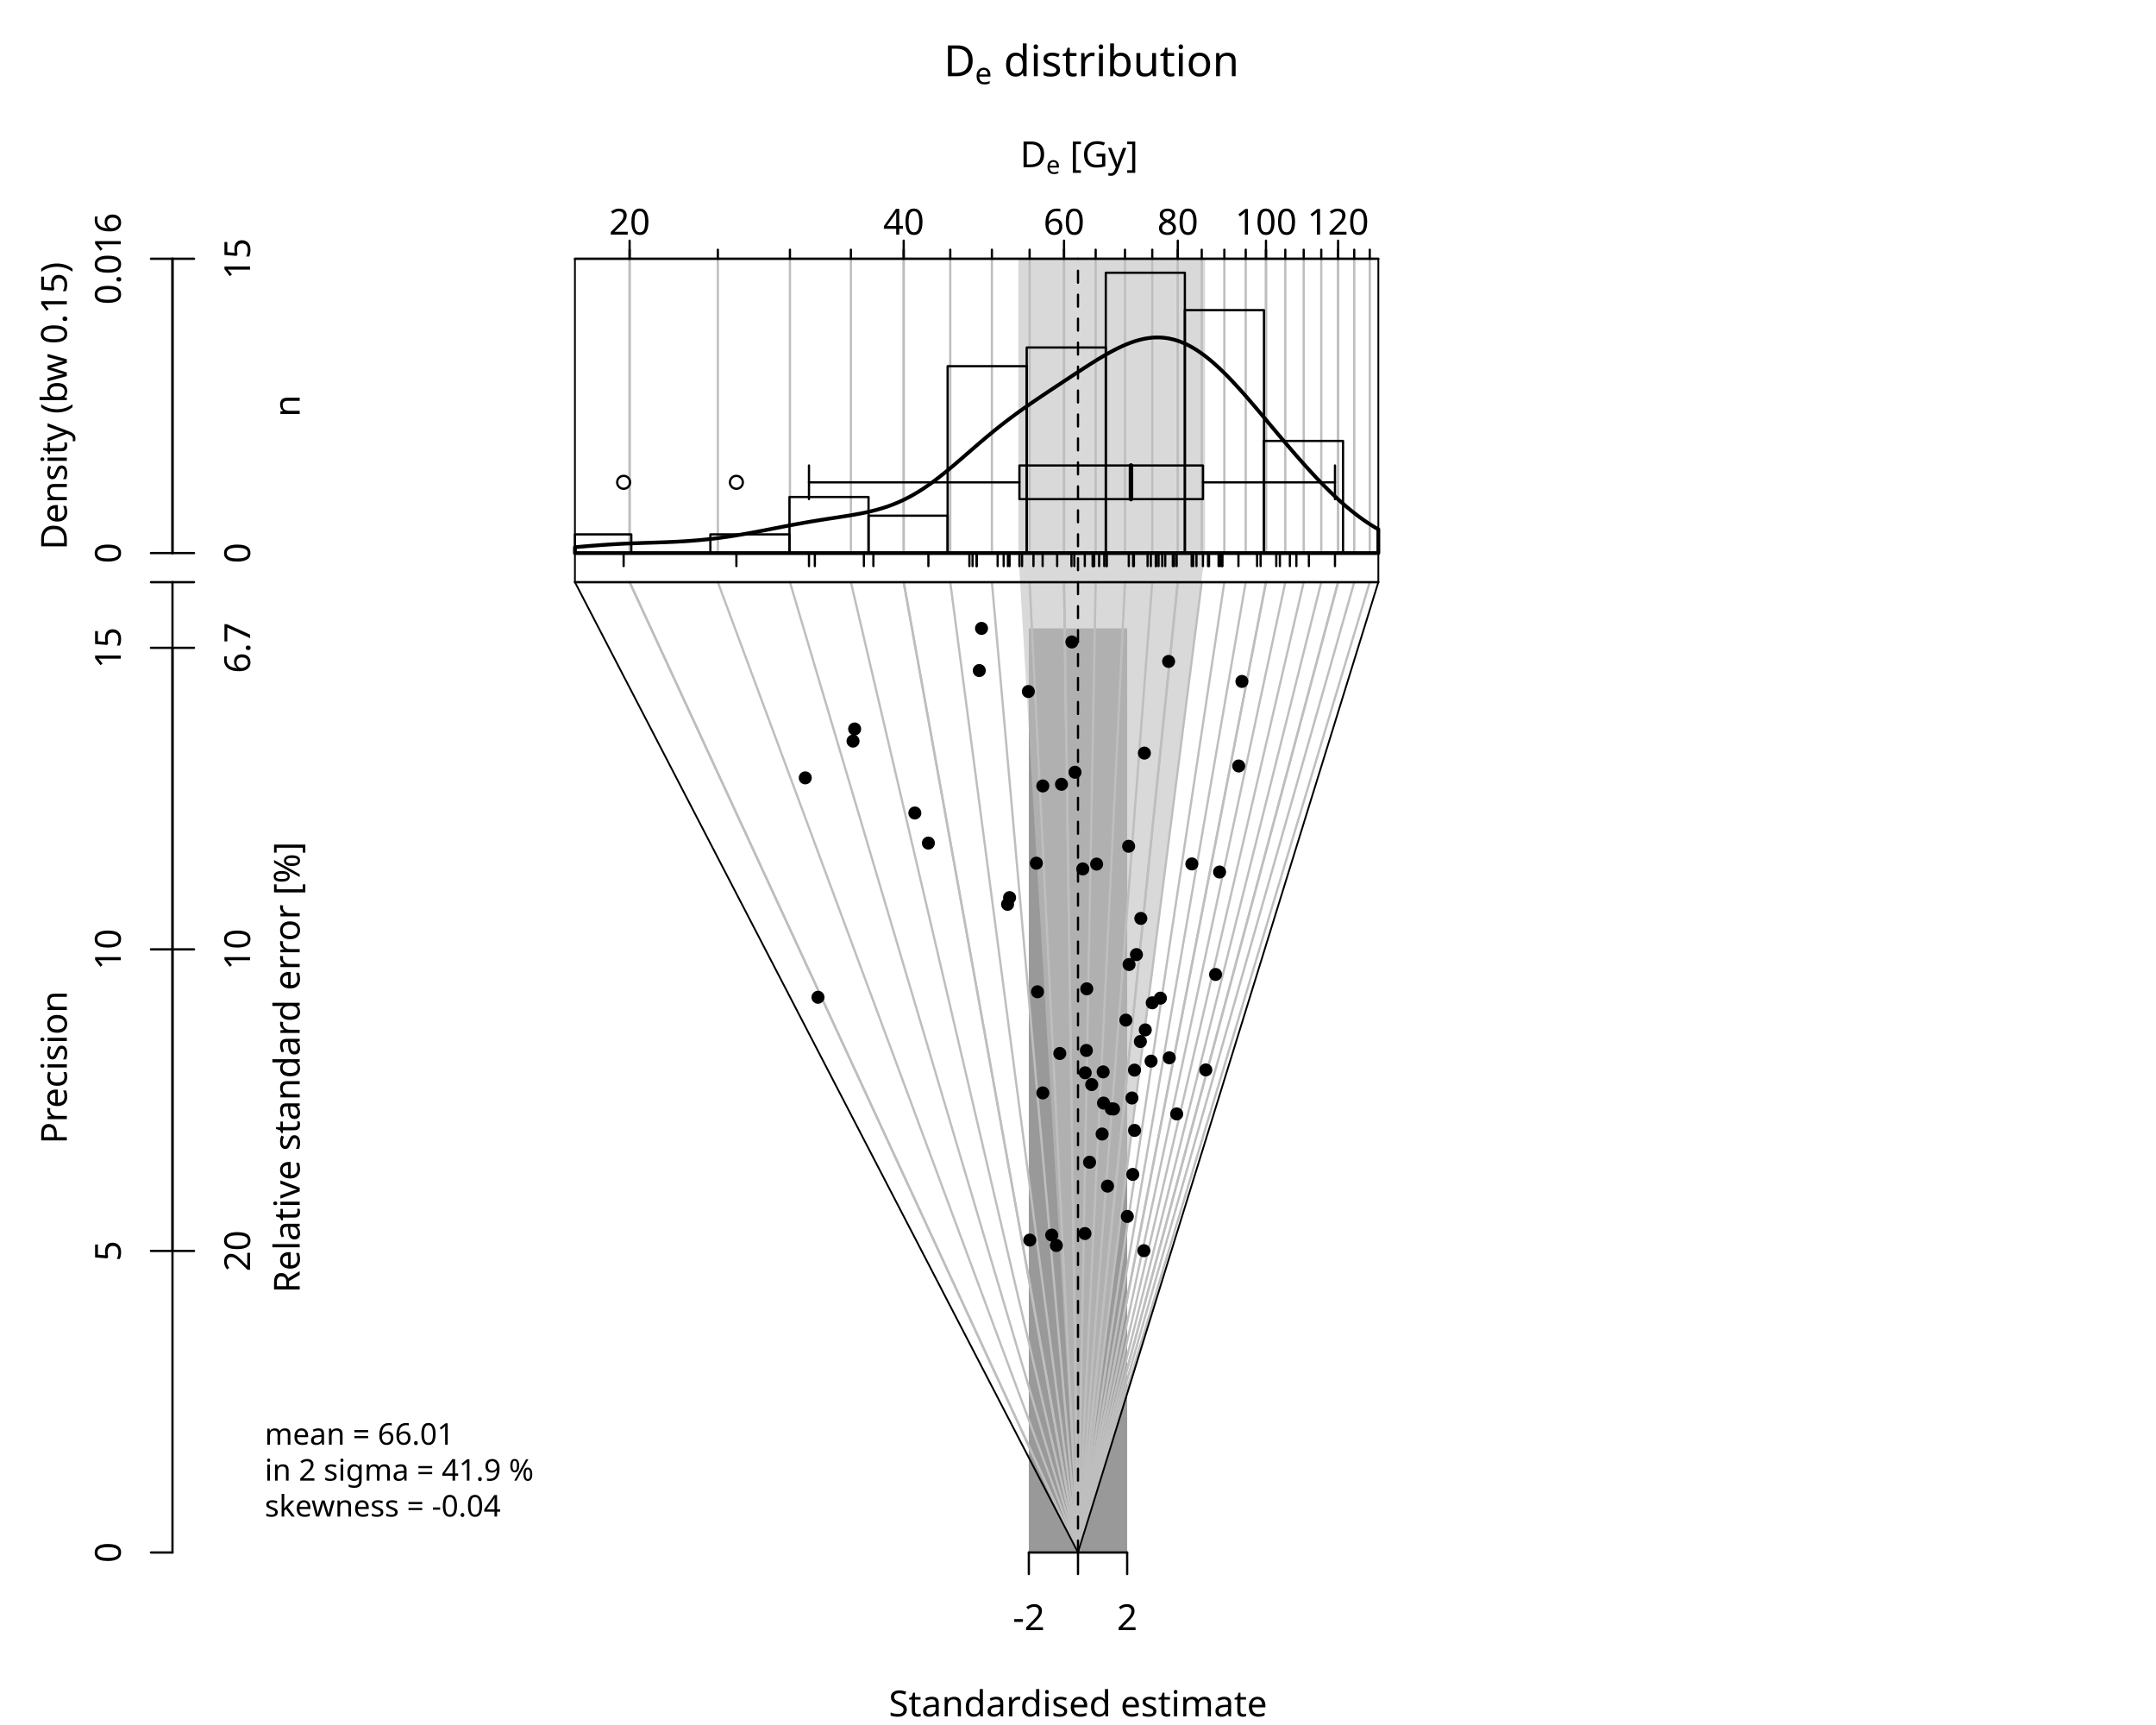
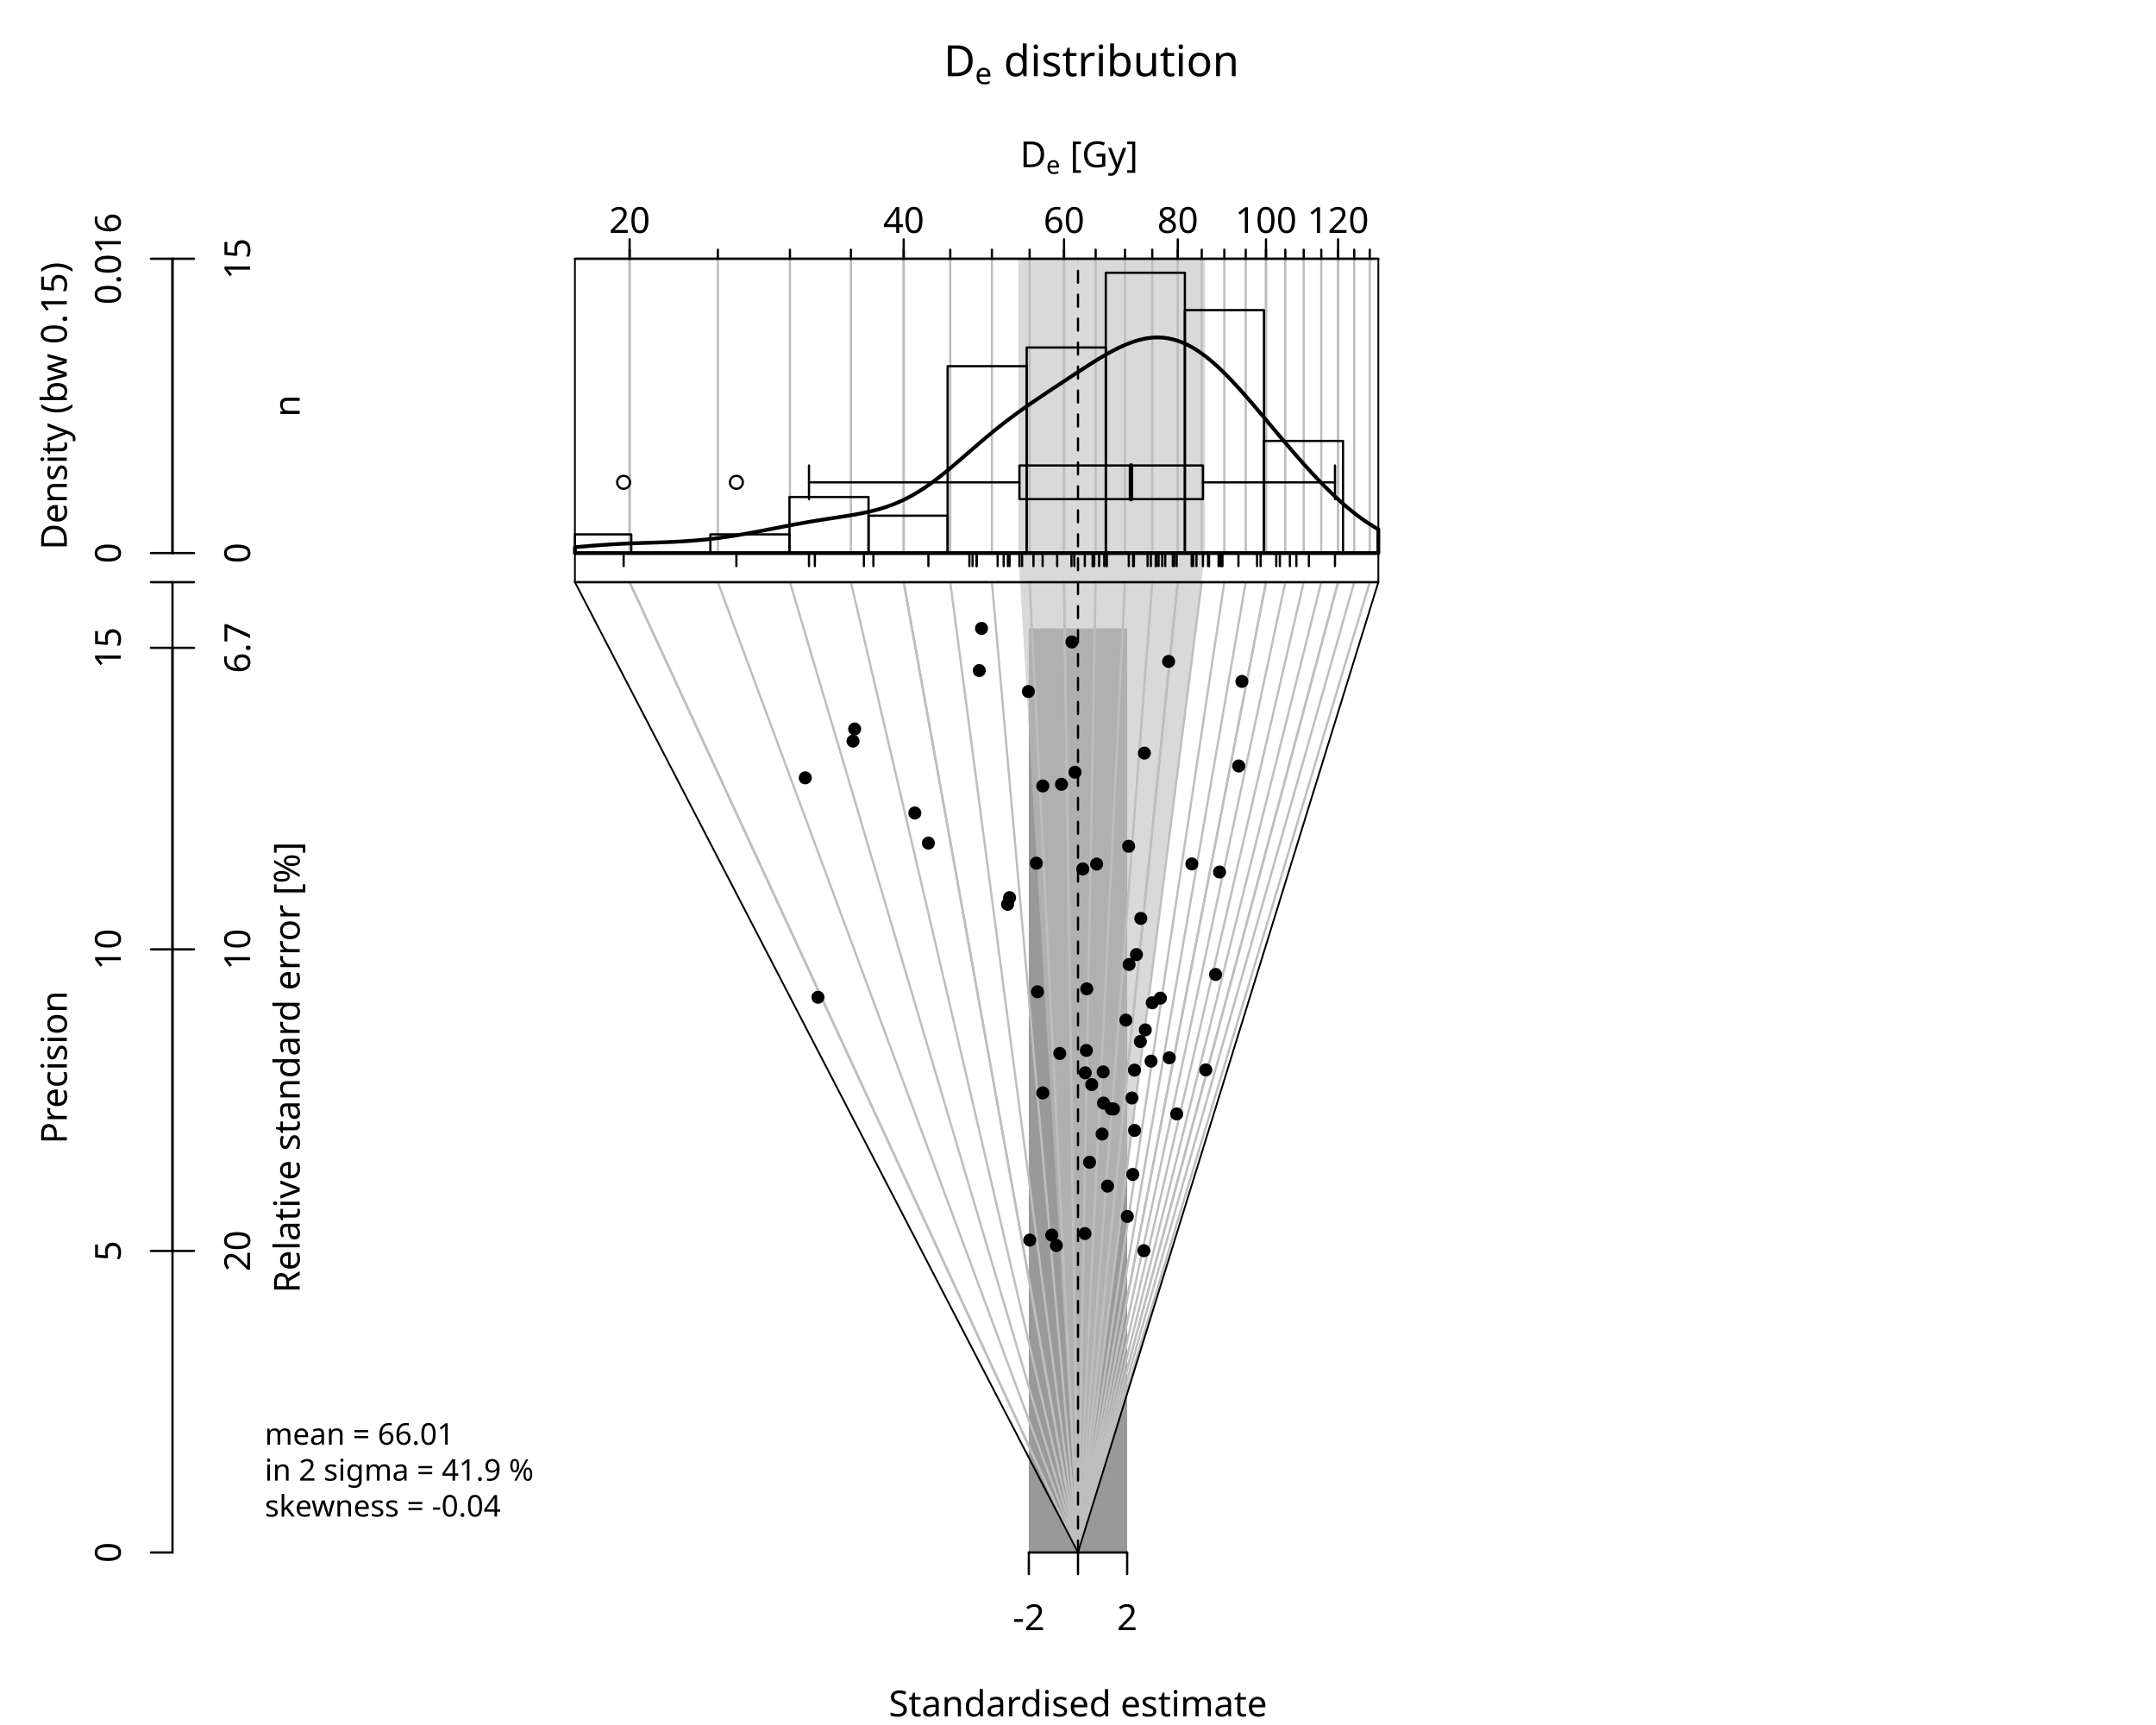
<svg xmlns="http://www.w3.org/2000/svg" class="svglite" data-engine-version="2.0" width="720.00pt" height="576.00pt" viewBox="0 0 720.00 576.00">
  <defs>
    <style type="text/css">
    .svglite line, .svglite polyline, .svglite polygon, .svglite path, .svglite rect, .svglite circle {
      fill: none;
      stroke: #000000;
      stroke-linecap: round;
      stroke-linejoin: round;
      stroke-miterlimit: 10.00;
    }
  </style>
  </defs>
  <rect width="100%" height="100%" style="stroke: none; fill: #FFFFFF;" />
  <defs>
    <clipPath id="cpMC4wMHw3MjAuMDB8MC4wMHw1NzYuMDA=">
      <rect x="0.00" y="0.00" width="720.00" height="576.00" />
    </clipPath>
  </defs>
  <g clip-path="url(#cpMC4wMHw3MjAuMDB8MC4wMHw1NzYuMDA=)">
    <text x="360.00" y="573.12" text-anchor="middle" style="font-size: 12.00px; font-family: sans;" textLength="119.42px" lengthAdjust="spacingAndGlyphs">Standardised estimate</text>
    <polygon points="343.58,209.83 376.42,209.83 376.42,518.40 343.58,518.40 " style="stroke-width: 0.75; stroke: none; fill: #999999;" />
    <polygon points="624.10,-223.58 624.10,-223.58 624.10,-965.56 624.10,-965.56 " style="stroke-width: 0.75; stroke: none; fill: #FFFFFF;" />
    <polygon points="360.00,518.40 401.19,194.40 402.42,184.68 402.42,86.40 340.08,86.40 340.08,184.68 340.66,194.40 " style="stroke-width: 0.75; stroke: none; fill: #BFBFBF; fill-opacity: 0.60;" />
    <polyline points="360.00,518.40 210.26,194.40 " style="stroke-width: 0.75; stroke: #BEBEBE;" />
    <polyline points="210.26,184.68 210.26,86.40 " style="stroke-width: 0.75; stroke: #BEBEBE;" />
    <polyline points="360.00,518.40 239.73,194.40 " style="stroke-width: 0.75; stroke: #BEBEBE;" />
    <polyline points="239.73,184.68 239.73,86.40 " style="stroke-width: 0.75; stroke: #BEBEBE;" />
    <polyline points="360.00,518.40 263.80,194.40 " style="stroke-width: 0.75; stroke: #BEBEBE;" />
    <polyline points="263.80,184.68 263.80,86.40 " style="stroke-width: 0.75; stroke: #BEBEBE;" />
    <polyline points="360.00,518.40 284.16,194.40 " style="stroke-width: 0.75; stroke: #BEBEBE;" />
    <polyline points="284.16,184.68 284.16,86.40 " style="stroke-width: 0.75; stroke: #BEBEBE;" />
    <polyline points="360.00,518.40 301.79,194.40 " style="stroke-width: 0.75; stroke: #BEBEBE;" />
    <polyline points="301.79,184.68 301.79,86.40 " style="stroke-width: 0.75; stroke: #BEBEBE;" />
    <polyline points="360.00,518.40 317.34,194.40 " style="stroke-width: 0.75; stroke: #BEBEBE;" />
    <polyline points="317.34,184.68 317.34,86.40 " style="stroke-width: 0.75; stroke: #BEBEBE;" />
    <polyline points="360.00,518.40 331.25,194.40 " style="stroke-width: 0.75; stroke: #BEBEBE;" />
    <polyline points="331.25,184.68 331.25,86.40 " style="stroke-width: 0.75; stroke: #BEBEBE;" />
    <polyline points="360.00,518.40 343.84,194.40 " style="stroke-width: 0.75; stroke: #BEBEBE;" />
    <polyline points="343.84,184.68 343.84,86.40 " style="stroke-width: 0.75; stroke: #BEBEBE;" />
    <polyline points="360.00,518.40 355.33,194.40 " style="stroke-width: 0.75; stroke: #BEBEBE;" />
    <polyline points="355.33,184.68 355.33,86.40 " style="stroke-width: 0.75; stroke: #BEBEBE;" />
    <polyline points="360.00,518.40 365.90,194.40 " style="stroke-width: 0.75; stroke: #BEBEBE;" />
    <polyline points="365.90,184.68 365.90,86.40 " style="stroke-width: 0.75; stroke: #BEBEBE;" />
    <polyline points="360.00,518.40 375.69,194.40 " style="stroke-width: 0.75; stroke: #BEBEBE;" />
    <polyline points="375.69,184.68 375.69,86.40 " style="stroke-width: 0.75; stroke: #BEBEBE;" />
    <polyline points="360.00,518.40 384.80,194.40 " style="stroke-width: 0.75; stroke: #BEBEBE;" />
    <polyline points="384.80,184.68 384.80,86.40 " style="stroke-width: 0.75; stroke: #BEBEBE;" />
    <polyline points="360.00,518.40 393.32,194.40 " style="stroke-width: 0.75; stroke: #BEBEBE;" />
    <polyline points="393.32,184.68 393.32,86.40 " style="stroke-width: 0.75; stroke: #BEBEBE;" />
    <polyline points="360.00,518.40 401.32,194.40 " style="stroke-width: 0.75; stroke: #BEBEBE;" />
    <polyline points="401.32,184.68 401.32,86.40 " style="stroke-width: 0.75; stroke: #BEBEBE;" />
    <polyline points="360.00,518.40 408.87,194.40 " style="stroke-width: 0.75; stroke: #BEBEBE;" />
    <polyline points="408.87,184.68 408.87,86.40 " style="stroke-width: 0.75; stroke: #BEBEBE;" />
    <polyline points="360.00,518.40 416.01,194.40 " style="stroke-width: 0.75; stroke: #BEBEBE;" />
    <polyline points="416.01,184.68 416.01,86.40 " style="stroke-width: 0.75; stroke: #BEBEBE;" />
    <polyline points="360.00,518.40 422.78,194.40 " style="stroke-width: 0.75; stroke: #BEBEBE;" />
    <polyline points="422.78,184.68 422.78,86.40 " style="stroke-width: 0.75; stroke: #BEBEBE;" />
    <polyline points="360.00,518.40 429.23,194.40 " style="stroke-width: 0.75; stroke: #BEBEBE;" />
    <polyline points="429.23,184.68 429.23,86.40 " style="stroke-width: 0.75; stroke: #BEBEBE;" />
    <polyline points="360.00,518.40 435.37,194.40 " style="stroke-width: 0.75; stroke: #BEBEBE;" />
    <polyline points="435.37,184.68 435.37,86.40 " style="stroke-width: 0.75; stroke: #BEBEBE;" />
    <polyline points="360.00,518.40 441.24,194.40 " style="stroke-width: 0.75; stroke: #BEBEBE;" />
    <polyline points="441.24,184.68 441.24,86.40 " style="stroke-width: 0.75; stroke: #BEBEBE;" />
    <polyline points="360.00,518.40 446.86,194.40 " style="stroke-width: 0.75; stroke: #BEBEBE;" />
    <polyline points="446.86,184.68 446.86,86.40 " style="stroke-width: 0.75; stroke: #BEBEBE;" />
    <polyline points="360.00,518.40 452.25,194.40 " style="stroke-width: 0.75; stroke: #BEBEBE;" />
    <polyline points="452.25,184.68 452.25,86.40 " style="stroke-width: 0.75; stroke: #BEBEBE;" />
    <polyline points="360.00,518.40 457.43,194.40 " style="stroke-width: 0.75; stroke: #BEBEBE;" />
    <polyline points="457.43,184.68 457.43,86.40 " style="stroke-width: 0.75; stroke: #BEBEBE;" />
    <polyline points="360.00,518.40 210.26,194.40 " style="stroke-width: 0.75; stroke: #BEBEBE;" />
    <polyline points="210.26,184.68 210.26,86.40 " style="stroke-width: 0.75; stroke: #BEBEBE;" />
    <polyline points="360.00,518.40 301.79,194.40 " style="stroke-width: 0.75; stroke: #BEBEBE;" />
    <polyline points="301.79,184.68 301.79,86.40 " style="stroke-width: 0.75; stroke: #BEBEBE;" />
    <polyline points="360.00,518.40 355.33,194.40 " style="stroke-width: 0.75; stroke: #BEBEBE;" />
    <polyline points="355.33,184.68 355.33,86.40 " style="stroke-width: 0.75; stroke: #BEBEBE;" />
    <polyline points="360.00,518.40 393.32,194.40 " style="stroke-width: 0.75; stroke: #BEBEBE;" />
    <polyline points="393.32,184.68 393.32,86.40 " style="stroke-width: 0.75; stroke: #BEBEBE;" />
    <polyline points="360.00,518.40 422.78,194.40 " style="stroke-width: 0.75; stroke: #BEBEBE;" />
    <polyline points="422.78,184.68 422.78,86.40 " style="stroke-width: 0.75; stroke: #BEBEBE;" />
    <polyline points="360.00,518.40 446.86,194.40 " style="stroke-width: 0.75; stroke: #BEBEBE;" />
    <polyline points="446.86,184.68 446.86,86.40 " style="stroke-width: 0.75; stroke: #BEBEBE;" />
    <polyline points="360.00,518.40 360.00,194.40 360.00,184.68 360.00,86.40 " style="stroke-width: 0.75; stroke-dasharray: 4.00,4.00;" />
    <text x="315.18" y="25.44" style="font-size: 14.40px; font-family: sans;" textLength="10.40px" lengthAdjust="spacingAndGlyphs">D</text>
    <text x="325.58" y="28.10" style="font-size: 10.08px; font-family: sans;" textLength="5.61px" lengthAdjust="spacingAndGlyphs">e</text>
    <text x="331.19" y="25.44" style="font-size: 14.40px; font-family: sans;" textLength="4.00px" lengthAdjust="spacingAndGlyphs"> </text>
    <text x="335.19" y="25.44" style="font-size: 14.40px; font-family: sans;" textLength="69.64px" lengthAdjust="spacingAndGlyphs">distribution</text>
    <line x1="57.60" y1="518.40" x2="57.60" y2="216.31" style="stroke-width: 0.75;" />
    <line x1="57.60" y1="518.40" x2="50.40" y2="518.40" style="stroke-width: 0.75;" />
    <line x1="57.60" y1="417.70" x2="50.40" y2="417.70" style="stroke-width: 0.75;" />
    <line x1="57.60" y1="317.00" x2="50.40" y2="317.00" style="stroke-width: 0.75;" />
    <line x1="57.60" y1="216.31" x2="50.40" y2="216.31" style="stroke-width: 0.75;" />
    <text transform="translate(40.32,518.40) rotate(-90)" text-anchor="middle" style="font-size: 12.00px; font-family: sans;" textLength="6.67px" lengthAdjust="spacingAndGlyphs">0</text>
    <text transform="translate(40.32,417.70) rotate(-90)" text-anchor="middle" style="font-size: 12.00px; font-family: sans;" textLength="6.67px" lengthAdjust="spacingAndGlyphs">5</text>
    <text transform="translate(40.32,317.00) rotate(-90)" text-anchor="middle" style="font-size: 12.00px; font-family: sans;" textLength="13.35px" lengthAdjust="spacingAndGlyphs">10</text>
    <text transform="translate(40.32,216.31) rotate(-90)" text-anchor="middle" style="font-size: 12.00px; font-family: sans;" textLength="13.35px" lengthAdjust="spacingAndGlyphs">15</text>
    <polyline points="57.60,216.31 57.60,194.40 " style="stroke-width: 0.75;" />
    <line x1="57.60" y1="194.40" x2="50.40" y2="194.40" style="stroke-width: 0.75;" />
    <line x1="57.60" y1="194.40" x2="64.80" y2="194.40" style="stroke-width: 0.75;" />
    <text transform="translate(22.32,356.40) rotate(-90)" text-anchor="middle" style="font-size: 12.00px; font-family: sans;" textLength="49.36px" lengthAdjust="spacingAndGlyphs">Precision</text>
    <text transform="translate(100.08,356.40) rotate(-90)" text-anchor="middle" style="font-size: 12.00px; font-family: sans;" textLength="142.74px" lengthAdjust="spacingAndGlyphs">Relative standard error [%]</text>
    <line x1="57.60" y1="417.70" x2="57.60" y2="216.31" style="stroke-width: 0.75;" />
    <line x1="57.60" y1="417.70" x2="64.80" y2="417.70" style="stroke-width: 0.75;" />
    <line x1="57.60" y1="317.00" x2="64.80" y2="317.00" style="stroke-width: 0.75;" />
    <line x1="57.60" y1="216.31" x2="64.80" y2="216.31" style="stroke-width: 0.75;" />
    <text transform="translate(83.52,417.70) rotate(-90)" text-anchor="middle" style="font-size: 12.00px; font-family: sans;" textLength="13.35px" lengthAdjust="spacingAndGlyphs">20</text>
    <text transform="translate(83.52,317.00) rotate(-90)" text-anchor="middle" style="font-size: 12.00px; font-family: sans;" textLength="13.35px" lengthAdjust="spacingAndGlyphs">10</text>
    <text transform="translate(83.52,216.31) rotate(-90)" text-anchor="middle" style="font-size: 12.00px; font-family: sans;" textLength="16.68px" lengthAdjust="spacingAndGlyphs">6.7</text>
    <line x1="343.58" y1="518.40" x2="376.42" y2="518.40" style="stroke-width: 0.75;" />
    <line x1="343.58" y1="518.40" x2="343.58" y2="525.60" style="stroke-width: 0.75;" />
    <line x1="360.00" y1="518.40" x2="360.00" y2="525.60" style="stroke-width: 0.75;" />
    <line x1="376.42" y1="518.40" x2="376.42" y2="525.60" style="stroke-width: 0.75;" />
    <text x="343.58" y="544.32" text-anchor="middle" style="font-size: 12.00px; font-family: sans;" textLength="10.67px" lengthAdjust="spacingAndGlyphs">-2</text>
    <text x="376.42" y="544.32" text-anchor="middle" style="font-size: 12.00px; font-family: sans;" textLength="6.67px" lengthAdjust="spacingAndGlyphs">2</text>
    <polyline points="210.26,86.40 210.26,83.38 " style="stroke-width: 0.75;" />
    <polyline points="239.73,86.40 239.73,83.38 " style="stroke-width: 0.75;" />
    <polyline points="263.80,86.40 263.80,83.38 " style="stroke-width: 0.75;" />
    <polyline points="284.16,86.40 284.16,83.38 " style="stroke-width: 0.75;" />
    <polyline points="301.79,86.40 301.79,83.38 " style="stroke-width: 0.75;" />
    <polyline points="317.34,86.40 317.34,83.38 " style="stroke-width: 0.75;" />
    <polyline points="331.25,86.40 331.25,83.38 " style="stroke-width: 0.75;" />
    <polyline points="343.84,86.40 343.84,83.38 " style="stroke-width: 0.75;" />
    <polyline points="355.33,86.40 355.33,83.38 " style="stroke-width: 0.75;" />
    <polyline points="365.90,86.40 365.90,83.38 " style="stroke-width: 0.75;" />
    <polyline points="375.69,86.40 375.69,83.38 " style="stroke-width: 0.75;" />
    <polyline points="384.80,86.40 384.80,83.38 " style="stroke-width: 0.75;" />
    <polyline points="393.32,86.40 393.32,83.38 " style="stroke-width: 0.75;" />
    <polyline points="401.32,86.40 401.32,83.38 " style="stroke-width: 0.75;" />
    <polyline points="408.87,86.40 408.87,83.38 " style="stroke-width: 0.75;" />
    <polyline points="416.01,86.40 416.01,83.38 " style="stroke-width: 0.75;" />
    <polyline points="422.78,86.40 422.78,83.38 " style="stroke-width: 0.75;" />
    <polyline points="429.23,86.40 429.23,83.38 " style="stroke-width: 0.75;" />
    <polyline points="435.37,86.40 435.37,83.38 " style="stroke-width: 0.75;" />
    <polyline points="441.24,86.40 441.24,83.38 " style="stroke-width: 0.75;" />
    <polyline points="446.86,86.40 446.86,83.38 " style="stroke-width: 0.75;" />
    <polyline points="452.25,86.40 452.25,83.38 " style="stroke-width: 0.75;" />
    <polyline points="457.43,86.40 457.43,83.38 " style="stroke-width: 0.75;" />
-     <polyline points="210.26,86.40 210.26,80.36 " style="stroke-width: 0.75;" />
-     <polyline points="301.79,86.40 301.79,80.36 " style="stroke-width: 0.75;" />
-     <polyline points="355.33,86.40 355.33,80.36 " style="stroke-width: 0.75;" />
-     <polyline points="393.32,86.40 393.32,80.36 " style="stroke-width: 0.75;" />
-     <polyline points="422.78,86.40 422.78,80.36 " style="stroke-width: 0.75;" />
-     <polyline points="446.86,86.40 446.86,80.36 " style="stroke-width: 0.75;" />
+     <polyline points="210.26,86.40 210.26,79.92 " style="stroke-width: 0.75;" />
+     <polyline points="301.79,86.40 301.79,79.92 " style="stroke-width: 0.75;" />
+     <polyline points="355.33,86.40 355.33,79.92 " style="stroke-width: 0.75;" />
+     <polyline points="393.32,86.40 393.32,79.92 " style="stroke-width: 0.75;" />
+     <polyline points="422.78,86.40 422.78,79.92 " style="stroke-width: 0.75;" />
+     <polyline points="446.86,86.40 446.86,79.92 " style="stroke-width: 0.75;" />
    <polyline points="192.00,194.40 460.30,194.40 " style="stroke-width: 0.75;" />
    <polyline points="192.00,86.40 460.30,86.40 " style="stroke-width: 0.75;" />
-     <text x="210.26" y="78.34" text-anchor="middle" style="font-size: 12.00px; font-family: sans;" textLength="13.35px" lengthAdjust="spacingAndGlyphs">20</text>
-     <text x="301.79" y="78.34" text-anchor="middle" style="font-size: 12.00px; font-family: sans;" textLength="13.35px" lengthAdjust="spacingAndGlyphs">40</text>
-     <text x="355.33" y="78.34" text-anchor="middle" style="font-size: 12.00px; font-family: sans;" textLength="13.35px" lengthAdjust="spacingAndGlyphs">60</text>
-     <text x="393.32" y="78.34" text-anchor="middle" style="font-size: 12.00px; font-family: sans;" textLength="13.35px" lengthAdjust="spacingAndGlyphs">80</text>
-     <text x="422.78" y="78.34" text-anchor="middle" style="font-size: 12.00px; font-family: sans;" textLength="20.02px" lengthAdjust="spacingAndGlyphs">100</text>
-     <text x="446.86" y="78.34" text-anchor="middle" style="font-size: 12.00px; font-family: sans;" textLength="20.02px" lengthAdjust="spacingAndGlyphs">120</text>
+     <text x="210.26" y="77.76" text-anchor="middle" style="font-size: 12.00px; font-family: sans;" textLength="13.35px" lengthAdjust="spacingAndGlyphs">20</text>
+     <text x="301.79" y="77.76" text-anchor="middle" style="font-size: 12.00px; font-family: sans;" textLength="13.35px" lengthAdjust="spacingAndGlyphs">40</text>
+     <text x="355.33" y="77.76" text-anchor="middle" style="font-size: 12.00px; font-family: sans;" textLength="13.35px" lengthAdjust="spacingAndGlyphs">60</text>
+     <text x="393.32" y="77.76" text-anchor="middle" style="font-size: 12.00px; font-family: sans;" textLength="13.35px" lengthAdjust="spacingAndGlyphs">80</text>
+     <text x="422.78" y="77.76" text-anchor="middle" style="font-size: 12.00px; font-family: sans;" textLength="20.02px" lengthAdjust="spacingAndGlyphs">100</text>
+     <text x="446.86" y="77.76" text-anchor="middle" style="font-size: 12.00px; font-family: sans;" textLength="20.02px" lengthAdjust="spacingAndGlyphs">120</text>
    <text x="340.66" y="55.83" style="font-size: 12.00px; font-family: sans;" textLength="8.67px" lengthAdjust="spacingAndGlyphs">D</text>
    <text x="349.33" y="58.05" style="font-size: 8.40px; font-family: sans;" textLength="4.67px" lengthAdjust="spacingAndGlyphs">e</text>
    <text x="354.00" y="55.83" style="font-size: 12.00px; font-family: sans;" textLength="3.33px" lengthAdjust="spacingAndGlyphs"> </text>
    <text x="357.33" y="55.83" style="font-size: 12.00px; font-family: sans;" textLength="22.01px" lengthAdjust="spacingAndGlyphs">[Gy]</text>
    <circle cx="273.17" cy="333.00" r="1.80" style="stroke-width: 0.75; fill: #000000;" />
    <circle cx="268.92" cy="259.74" r="1.80" style="stroke-width: 0.75; fill: #000000;" />
    <circle cx="284.87" cy="247.46" r="1.80" style="stroke-width: 0.75; fill: #000000;" />
    <circle cx="285.41" cy="243.42" r="1.80" style="stroke-width: 0.75; fill: #000000;" />
    <circle cx="305.51" cy="271.47" r="1.80" style="stroke-width: 0.75; fill: #000000;" />
    <circle cx="310.04" cy="281.52" r="1.80" style="stroke-width: 0.75; fill: #000000;" />
    <circle cx="343.91" cy="414.08" r="1.80" style="stroke-width: 0.75; fill: #000000;" />
    <circle cx="327.03" cy="223.91" r="1.80" style="stroke-width: 0.75; fill: #000000;" />
    <circle cx="336.48" cy="301.96" r="1.80" style="stroke-width: 0.75; fill: #000000;" />
    <circle cx="337.15" cy="299.73" r="1.80" style="stroke-width: 0.75; fill: #000000;" />
    <circle cx="327.78" cy="209.83" r="1.80" style="stroke-width: 0.75; fill: #000000;" />
    <circle cx="351.22" cy="412.42" r="1.80" style="stroke-width: 0.75; fill: #000000;" />
    <circle cx="348.25" cy="364.94" r="1.80" style="stroke-width: 0.75; fill: #000000;" />
    <circle cx="346.47" cy="331.17" r="1.80" style="stroke-width: 0.75; fill: #000000;" />
    <circle cx="352.77" cy="415.88" r="1.80" style="stroke-width: 0.75; fill: #000000;" />
    <circle cx="346.10" cy="288.23" r="1.80" style="stroke-width: 0.75; fill: #000000;" />
    <circle cx="343.42" cy="230.91" r="1.80" style="stroke-width: 0.75; fill: #000000;" />
    <circle cx="348.25" cy="262.44" r="1.80" style="stroke-width: 0.75; fill: #000000;" />
    <circle cx="353.92" cy="351.77" r="1.80" style="stroke-width: 0.75; fill: #000000;" />
    <circle cx="354.49" cy="261.89" r="1.80" style="stroke-width: 0.75; fill: #000000;" />
    <circle cx="357.95" cy="214.37" r="1.80" style="stroke-width: 0.75; fill: #000000;" />
    <circle cx="359.00" cy="257.86" r="1.80" style="stroke-width: 0.75; fill: #000000;" />
    <circle cx="361.60" cy="290.15" r="1.80" style="stroke-width: 0.75; fill: #000000;" />
    <circle cx="362.41" cy="358.23" r="1.80" style="stroke-width: 0.75; fill: #000000;" />
    <circle cx="362.93" cy="330.18" r="1.80" style="stroke-width: 0.75; fill: #000000;" />
    <circle cx="362.80" cy="350.76" r="1.80" style="stroke-width: 0.75; fill: #000000;" />
    <circle cx="362.32" cy="411.90" r="1.80" style="stroke-width: 0.75; fill: #000000;" />
    <circle cx="366.22" cy="288.53" r="1.80" style="stroke-width: 0.75; fill: #000000;" />
    <circle cx="364.58" cy="362.15" r="1.80" style="stroke-width: 0.75; fill: #000000;" />
    <circle cx="363.86" cy="388.09" r="1.80" style="stroke-width: 0.75; fill: #000000;" />
    <circle cx="368.40" cy="357.92" r="1.80" style="stroke-width: 0.75; fill: #000000;" />
    <circle cx="368.53" cy="368.33" r="1.80" style="stroke-width: 0.75; fill: #000000;" />
    <circle cx="368.05" cy="378.67" r="1.80" style="stroke-width: 0.75; fill: #000000;" />
    <circle cx="376.91" cy="282.58" r="1.80" style="stroke-width: 0.75; fill: #000000;" />
    <circle cx="371.12" cy="370.27" r="1.80" style="stroke-width: 0.75; fill: #000000;" />
    <circle cx="371.87" cy="370.30" r="1.80" style="stroke-width: 0.75; fill: #000000;" />
    <circle cx="369.86" cy="396.06" r="1.80" style="stroke-width: 0.75; fill: #000000;" />
    <circle cx="382.17" cy="251.47" r="1.80" style="stroke-width: 0.75; fill: #000000;" />
    <circle cx="377.05" cy="322.06" r="1.80" style="stroke-width: 0.75; fill: #000000;" />
    <circle cx="375.98" cy="340.63" r="1.80" style="stroke-width: 0.75; fill: #000000;" />
    <circle cx="379.52" cy="318.75" r="1.80" style="stroke-width: 0.75; fill: #000000;" />
    <circle cx="380.98" cy="306.67" r="1.80" style="stroke-width: 0.75; fill: #000000;" />
    <circle cx="390.26" cy="220.86" r="1.80" style="stroke-width: 0.75; fill: #000000;" />
    <circle cx="378.87" cy="357.32" r="1.80" style="stroke-width: 0.75; fill: #000000;" />
    <circle cx="378.02" cy="366.64" r="1.80" style="stroke-width: 0.75; fill: #000000;" />
    <circle cx="380.83" cy="347.78" r="1.80" style="stroke-width: 0.75; fill: #000000;" />
    <circle cx="382.47" cy="343.90" r="1.80" style="stroke-width: 0.75; fill: #000000;" />
    <circle cx="378.89" cy="377.46" r="1.80" style="stroke-width: 0.75; fill: #000000;" />
    <circle cx="384.79" cy="334.85" r="1.80" style="stroke-width: 0.75; fill: #000000;" />
    <circle cx="378.29" cy="392.15" r="1.80" style="stroke-width: 0.75; fill: #000000;" />
    <circle cx="376.47" cy="406.18" r="1.80" style="stroke-width: 0.75; fill: #000000;" />
    <circle cx="387.52" cy="333.30" r="1.80" style="stroke-width: 0.75; fill: #000000;" />
    <circle cx="384.40" cy="354.33" r="1.80" style="stroke-width: 0.75; fill: #000000;" />
    <circle cx="398.02" cy="288.48" r="1.80" style="stroke-width: 0.75; fill: #000000;" />
    <circle cx="390.49" cy="353.21" r="1.80" style="stroke-width: 0.75; fill: #000000;" />
    <circle cx="414.74" cy="227.54" r="1.80" style="stroke-width: 0.75; fill: #000000;" />
    <circle cx="413.67" cy="255.77" r="1.80" style="stroke-width: 0.75; fill: #000000;" />
    <circle cx="407.28" cy="291.18" r="1.80" style="stroke-width: 0.75; fill: #000000;" />
    <circle cx="382.01" cy="417.63" r="1.80" style="stroke-width: 0.75; fill: #000000;" />
    <circle cx="392.96" cy="371.96" r="1.80" style="stroke-width: 0.75; fill: #000000;" />
    <circle cx="405.94" cy="325.39" r="1.80" style="stroke-width: 0.75; fill: #000000;" />
    <circle cx="402.68" cy="357.26" r="1.80" style="stroke-width: 0.75; fill: #000000;" />
    <polygon points="192.00,184.68 192.00,182.72 192.53,182.67 193.05,182.63 193.58,182.58 194.10,182.53 194.63,182.49 195.15,182.44 195.68,182.40 196.20,182.36 196.73,182.31 197.25,182.27 197.78,182.23 198.30,182.19 198.83,182.15 199.35,182.11 199.88,182.07 200.40,182.03 200.93,181.99 201.45,181.95 201.98,181.92 202.50,181.88 203.03,181.85 203.55,181.81 204.08,181.78 204.60,181.75 205.13,181.72 205.65,181.69 206.18,181.66 206.70,181.63 207.23,181.60 207.75,181.58 208.28,181.55 208.80,181.53 209.33,181.50 209.85,181.48 210.38,181.46 210.90,181.44 211.43,181.42 211.95,181.40 212.48,181.38 213.00,181.36 213.53,181.34 214.05,181.32 214.58,181.30 215.10,181.29 215.63,181.27 216.15,181.25 216.68,181.23 217.20,181.22 217.73,181.20 218.25,181.18 218.78,181.17 219.30,181.15 219.83,181.13 220.35,181.11 220.88,181.09 221.40,181.08 221.93,181.06 222.45,181.04 222.98,181.01 223.50,180.99 224.03,180.97 224.55,180.95 225.08,180.92 225.60,180.90 226.13,180.87 226.65,180.84 227.18,180.81 227.70,180.78 228.23,180.75 228.75,180.72 229.28,180.68 229.80,180.65 230.33,180.61 230.85,180.57 231.38,180.53 231.90,180.49 232.43,180.45 232.95,180.40 233.48,180.36 234.00,180.31 234.53,180.26 235.05,180.21 235.58,180.15 236.10,180.10 236.63,180.04 237.15,179.98 237.68,179.92 238.20,179.86 238.73,179.80 239.25,179.73 239.78,179.67 240.30,179.60 240.83,179.53 241.35,179.45 241.88,179.38 242.40,179.31 242.93,179.23 243.45,179.15 243.98,179.07 244.50,178.99 245.03,178.91 245.55,178.82 246.08,178.74 246.60,178.65 247.13,178.56 247.65,178.47 248.18,178.38 248.71,178.29 249.23,178.20 249.76,178.11 250.28,178.01 250.81,177.92 251.33,177.82 251.86,177.72 252.38,177.63 252.91,177.53 253.43,177.43 253.96,177.33 254.48,177.23 255.01,177.13 255.53,177.03 256.06,176.92 256.58,176.82 257.11,176.72 257.63,176.62 258.16,176.51 258.68,176.41 259.21,176.31 259.73,176.21 260.26,176.11 260.78,176.00 261.31,175.90 261.83,175.80 262.36,175.70 262.88,175.60 263.41,175.50 263.93,175.40 264.46,175.30 264.98,175.20 265.51,175.10 266.03,175.01 266.56,174.91 267.08,174.82 267.61,174.72 268.13,174.63 268.66,174.53 269.18,174.44 269.71,174.35 270.23,174.26 270.76,174.17 271.28,174.08 271.81,174.00 272.33,173.91 272.86,173.82 273.38,173.74 273.91,173.65 274.43,173.57 274.96,173.49 275.48,173.40 276.01,173.32 276.53,173.24 277.06,173.16 277.58,173.08 278.11,173.00 278.63,172.92 279.16,172.84 279.68,172.76 280.21,172.68 280.73,172.59 281.26,172.51 281.78,172.43 282.31,172.35 282.83,172.26 283.36,172.18 283.88,172.09 284.41,172.00 284.93,171.91 285.46,171.82 285.98,171.73 286.51,171.63 287.03,171.53 287.56,171.43 288.08,171.32 288.61,171.22 289.13,171.11 289.66,170.99 290.18,170.87 290.71,170.75 291.23,170.63 291.76,170.49 292.28,170.36 292.81,170.22 293.33,170.07 293.86,169.92 294.38,169.77 294.91,169.61 295.43,169.44 295.96,169.27 296.48,169.09 297.01,168.90 297.53,168.71 298.06,168.51 298.58,168.31 299.11,168.09 299.63,167.87 300.16,167.65 300.68,167.41 301.21,167.17 301.73,166.92 302.26,166.67 302.78,166.40 303.31,166.13 303.84,165.85 304.36,165.57 304.89,165.27 305.41,164.97 305.94,164.66 306.46,164.35 306.99,164.02 307.51,163.69 308.04,163.35 308.56,163.01 309.09,162.65 309.61,162.29 310.14,161.93 310.66,161.56 311.19,161.18 311.71,160.79 312.24,160.40 312.76,160.00 313.29,159.60 313.81,159.19 314.34,158.78 314.86,158.36 315.39,157.94 315.91,157.51 316.44,157.08 316.96,156.65 317.49,156.21 318.01,155.77 318.54,155.33 319.06,154.88 319.59,154.43 320.11,153.98 320.64,153.53 321.16,153.08 321.69,152.62 322.21,152.17 322.74,151.71 323.26,151.26 323.79,150.80 324.31,150.34 324.84,149.89 325.36,149.44 325.89,148.98 326.41,148.53 326.94,148.08 327.46,147.63 327.99,147.18 328.51,146.74 329.04,146.29 329.56,145.86 330.09,145.42 330.61,144.98 331.14,144.55 331.66,144.12 332.19,143.69 332.71,143.27 333.24,142.85 333.76,142.43 334.29,142.02 334.81,141.61 335.34,141.20 335.86,140.79 336.39,140.39 336.91,139.99 337.44,139.60 337.96,139.21 338.49,138.82 339.01,138.43 339.54,138.05 340.06,137.67 340.59,137.29 341.11,136.91 341.64,136.54 342.16,136.17 342.69,135.80 343.21,135.44 343.74,135.07 344.26,134.71 344.79,134.35 345.31,133.99 345.84,133.63 346.36,133.28 346.89,132.92 347.41,132.57 347.94,132.21 348.46,131.86 348.99,131.51 349.51,131.16 350.04,130.81 350.56,130.46 351.09,130.11 351.61,129.76 352.14,129.42 352.66,129.07 353.19,128.72 353.71,128.37 354.24,128.03 354.76,127.68 355.29,127.33 355.81,126.98 356.34,126.64 356.86,126.29 357.39,125.94 357.91,125.60 358.44,125.25 358.96,124.91 359.49,124.56 360.02,124.22 360.54,123.88 361.07,123.54 361.59,123.19 362.12,122.85 362.64,122.52 363.17,122.18 363.69,121.84 364.22,121.51 364.74,121.18 365.27,120.85 365.79,120.52 366.32,120.20 366.84,119.88 367.37,119.56 367.89,119.25 368.42,118.94 368.94,118.63 369.47,118.33 369.99,118.04 370.52,117.74 371.04,117.46 371.57,117.18 372.09,116.90 372.62,116.63 373.14,116.37 373.67,116.11 374.19,115.86 374.72,115.62 375.24,115.38 375.77,115.15 376.29,114.94 376.82,114.73 377.34,114.52 377.87,114.33 378.39,114.15 378.92,113.97 379.44,113.81 379.97,113.65 380.49,113.51 381.02,113.38 381.54,113.25 382.07,113.14 382.59,113.04 383.12,112.96 383.64,112.88 384.17,112.81 384.69,112.76 385.22,112.72 385.74,112.69 386.27,112.68 386.79,112.68 387.32,112.69 387.84,112.72 388.37,112.75 388.89,112.81 389.42,112.88 389.94,112.95 390.47,113.05 390.99,113.16 391.52,113.28 392.04,113.41 392.57,113.56 393.09,113.72 393.62,113.90 394.14,114.09 394.67,114.30 395.19,114.51 395.72,114.75 396.24,114.99 396.77,115.25 397.29,115.52 397.82,115.81 398.34,116.11 398.87,116.42 399.39,116.75 399.92,117.08 400.44,117.44 400.97,117.80 401.49,118.17 402.02,118.56 402.54,118.95 403.07,119.37 403.59,119.79 404.12,120.22 404.64,120.66 405.17,121.11 405.69,121.57 406.22,122.05 406.74,122.52 407.27,123.02 407.79,123.52 408.32,124.02 408.84,124.54 409.37,125.06 409.89,125.59 410.42,126.13 410.94,126.68 411.47,127.23 411.99,127.79 412.52,128.35 413.04,128.93 413.57,129.50 414.09,130.08 414.62,130.67 415.15,131.26 415.67,131.85 416.20,132.45 416.72,133.05 417.25,133.66 417.77,134.27 418.30,134.88 418.82,135.49 419.35,136.11 419.87,136.73 420.40,137.35 420.92,137.97 421.45,138.59 421.97,139.22 422.50,139.84 423.02,140.47 423.55,141.09 424.07,141.72 424.60,142.35 425.12,142.97 425.65,143.60 426.17,144.22 426.70,144.85 427.22,145.47 427.75,146.09 428.27,146.71 428.80,147.33 429.32,147.95 429.85,148.57 430.37,149.18 430.90,149.80 431.42,150.41 431.95,151.01 432.47,151.62 433.00,152.22 433.52,152.82 434.05,153.42 434.57,154.01 435.10,154.61 435.62,155.19 436.15,155.78 436.67,156.36 437.20,156.93 437.72,157.51 438.25,158.08 438.77,158.64 439.30,159.20 439.82,159.76 440.35,160.31 440.87,160.86 441.40,161.40 441.92,161.93 442.45,162.47 442.97,162.99 443.50,163.51 444.02,164.03 444.55,164.54 445.07,165.05 445.60,165.54 446.12,166.04 446.65,166.52 447.17,167.00 447.70,167.48 448.22,167.94 448.75,168.40 449.27,168.86 449.80,169.31 450.32,169.75 450.85,170.18 451.37,170.61 451.90,171.03 452.42,171.44 452.95,171.85 453.47,172.25 454.00,172.64 454.52,173.02 455.05,173.40 455.57,173.77 456.10,174.13 456.62,174.48 457.15,174.83 457.67,175.17 458.20,175.50 458.72,175.82 459.25,176.14 459.77,176.45 460.30,176.75 460.30,184.68 " style="stroke-width: 1.27; fill: none;" />
    <line x1="57.60" y1="184.68" x2="57.60" y2="86.40" style="stroke-width: 0.75;" />
    <line x1="57.60" y1="184.68" x2="50.40" y2="184.68" style="stroke-width: 0.75;" />
    <line x1="57.60" y1="86.40" x2="50.40" y2="86.40" style="stroke-width: 0.75;" />
    <text transform="translate(40.32,184.68) rotate(-90)" text-anchor="middle" style="font-size: 12.00px; font-family: sans;" textLength="6.67px" lengthAdjust="spacingAndGlyphs">0</text>
    <text transform="translate(40.32,86.40) rotate(-90)" text-anchor="middle" style="font-size: 12.00px; font-family: sans;" textLength="30.03px" lengthAdjust="spacingAndGlyphs">0.016</text>
    <text transform="translate(22.32,135.54) rotate(-90)" text-anchor="middle" style="font-size: 12.00px; font-family: sans;" textLength="93.38px" lengthAdjust="spacingAndGlyphs">Density (bw 0.15)</text>
    <text transform="translate(83.52,184.68) rotate(-90)" text-anchor="middle" style="font-size: 12.00px; font-family: sans;" textLength="6.67px" lengthAdjust="spacingAndGlyphs">0</text>
    <text transform="translate(83.52,86.40) rotate(-90)" text-anchor="middle" style="font-size: 12.00px; font-family: sans;" textLength="13.35px" lengthAdjust="spacingAndGlyphs">15</text>
    <text transform="translate(100.08,135.54) rotate(-90)" text-anchor="middle" style="font-size: 12.00px; font-family: sans;" textLength="6.67px" lengthAdjust="spacingAndGlyphs">n</text>
    <line x1="57.60" y1="184.68" x2="57.60" y2="86.40" style="stroke-width: 0.75;" />
    <line x1="57.60" y1="184.68" x2="64.80" y2="184.68" style="stroke-width: 0.75;" />
    <line x1="57.60" y1="86.40" x2="64.80" y2="86.40" style="stroke-width: 0.75;" />
    <polygon points="192.00,184.68 210.82,184.68 210.82,178.44 192.00,178.44 " style="stroke-width: 0.75; fill: none;" />
    <polygon points="210.82,184.68 237.23,184.68 237.23,184.68 210.82,184.68 " style="stroke-width: 0.75; fill: none;" />
    <polygon points="237.23,184.68 263.64,184.68 263.64,178.44 237.23,178.44 " style="stroke-width: 0.75; fill: none;" />
    <polygon points="263.64,184.68 290.05,184.68 290.05,165.96 263.64,165.96 " style="stroke-width: 0.75; fill: none;" />
    <polygon points="290.05,184.68 316.46,184.68 316.46,172.20 290.05,172.20 " style="stroke-width: 0.75; fill: none;" />
    <polygon points="316.46,184.68 342.87,184.68 342.87,122.28 316.46,122.28 " style="stroke-width: 0.75; fill: none;" />
    <polygon points="342.87,184.68 369.28,184.68 369.28,116.04 342.87,116.04 " style="stroke-width: 0.75; fill: none;" />
    <polygon points="369.28,184.68 395.69,184.68 395.69,91.08 369.28,91.08 " style="stroke-width: 0.75; fill: none;" />
    <polygon points="395.69,184.68 422.10,184.68 422.10,103.56 395.69,103.56 " style="stroke-width: 0.75; fill: none;" />
    <polygon points="422.10,184.68 448.51,184.68 448.51,147.24 422.10,147.24 " style="stroke-width: 0.75; fill: none;" />
    <polyline points="377.69,166.67 377.69,155.43 " style="stroke-width: 1.50;" />
    <polygon points="340.44,166.67 401.73,166.67 401.73,155.43 340.44,155.43 " style="stroke-width: 0.75; fill: none;" />
    <polyline points="340.44,161.05 270.16,161.05 " style="stroke-width: 0.75;" />
    <polyline points="270.16,166.67 270.16,155.43 " style="stroke-width: 0.75;" />
    <polyline points="401.73,161.05 445.82,161.05 " style="stroke-width: 0.75;" />
    <polyline points="445.82,166.67 445.82,155.43 " style="stroke-width: 0.75;" />
    <circle cx="208.26" cy="161.05" r="2.16" style="stroke-width: 0.75;" />
    <circle cx="245.92" cy="161.05" r="2.16" style="stroke-width: 0.75;" />
    <polyline points="208.26,189.02 208.26,184.68 " style="stroke-width: 0.75;" />
    <polyline points="245.92,189.02 245.92,184.68 " style="stroke-width: 0.75;" />
    <polyline points="270.16,189.02 270.16,184.68 " style="stroke-width: 0.75;" />
    <polyline points="272.12,189.02 272.12,184.68 " style="stroke-width: 0.75;" />
    <polyline points="288.50,189.02 288.50,184.68 " style="stroke-width: 0.75;" />
    <polyline points="291.67,189.02 291.67,184.68 " style="stroke-width: 0.75;" />
    <polyline points="310.04,189.02 310.04,184.68 " style="stroke-width: 0.75;" />
    <polyline points="323.73,189.02 323.73,184.68 " style="stroke-width: 0.75;" />
    <polyline points="324.79,189.02 324.79,184.68 " style="stroke-width: 0.75;" />
    <polyline points="326.14,189.02 326.14,184.68 " style="stroke-width: 0.75;" />
    <polyline points="326.17,189.02 326.17,184.68 " style="stroke-width: 0.75;" />
    <polyline points="333.17,189.02 333.17,184.68 " style="stroke-width: 0.75;" />
    <polyline points="335.18,189.02 335.18,184.68 " style="stroke-width: 0.75;" />
    <polyline points="336.59,189.02 336.59,184.68 " style="stroke-width: 0.75;" />
    <polyline points="337.14,189.02 337.14,184.68 " style="stroke-width: 0.75;" />
    <polyline points="340.44,189.02 340.44,184.68 " style="stroke-width: 0.75;" />
    <polyline points="341.32,189.02 341.32,184.68 " style="stroke-width: 0.75;" />
    <polyline points="345.13,189.02 345.13,184.68 " style="stroke-width: 0.75;" />
    <polyline points="348.19,189.02 348.19,184.68 " style="stroke-width: 0.75;" />
    <polyline points="353.04,189.02 353.04,184.68 " style="stroke-width: 0.75;" />
    <polyline points="357.82,189.02 357.82,184.68 " style="stroke-width: 0.75;" />
    <polyline points="358.76,189.02 358.76,184.68 " style="stroke-width: 0.75;" />
    <polyline points="362.27,189.02 362.27,184.68 " style="stroke-width: 0.75;" />
    <polyline points="364.88,189.02 364.88,184.68 " style="stroke-width: 0.75;" />
    <polyline points="365.04,189.02 365.04,184.68 " style="stroke-width: 0.75;" />
    <polyline points="365.41,189.02 365.41,184.68 " style="stroke-width: 0.75;" />
    <polyline points="367.05,189.02 367.05,184.68 " style="stroke-width: 0.75;" />
    <polyline points="368.77,189.02 368.77,184.68 " style="stroke-width: 0.75;" />
    <polyline points="369.51,189.02 369.51,184.68 " style="stroke-width: 0.75;" />
    <polyline points="369.59,189.02 369.59,184.68 " style="stroke-width: 0.75;" />
    <polyline points="376.96,189.02 376.96,184.68 " style="stroke-width: 0.75;" />
    <polyline points="378.41,189.02 378.41,184.68 " style="stroke-width: 0.75;" />
    <polyline points="378.67,189.02 378.67,184.68 " style="stroke-width: 0.75;" />
    <polyline points="383.24,189.02 383.24,184.68 " style="stroke-width: 0.75;" />
    <polyline points="384.32,189.02 384.32,184.68 " style="stroke-width: 0.75;" />
    <polyline points="385.97,189.02 385.97,184.68 " style="stroke-width: 0.75;" />
    <polyline points="386.11,189.02 386.11,184.68 " style="stroke-width: 0.75;" />
    <polyline points="386.91,189.02 386.91,184.68 " style="stroke-width: 0.75;" />
    <polyline points="388.13,189.02 388.13,184.68 " style="stroke-width: 0.75;" />
    <polyline points="389.13,189.02 389.13,184.68 " style="stroke-width: 0.75;" />
    <polyline points="391.67,189.02 391.67,184.68 " style="stroke-width: 0.75;" />
    <polyline points="392.11,189.02 392.11,184.68 " style="stroke-width: 0.75;" />
    <polyline points="392.95,189.02 392.95,184.68 " style="stroke-width: 0.75;" />
    <polyline points="397.96,189.02 397.96,184.68 " style="stroke-width: 0.75;" />
    <polyline points="398.48,189.02 398.48,184.68 " style="stroke-width: 0.75;" />
    <polyline points="399.56,189.02 399.56,184.68 " style="stroke-width: 0.75;" />
    <polyline points="401.73,189.02 401.73,184.68 " style="stroke-width: 0.75;" />
    <polyline points="403.42,189.02 403.42,184.68 " style="stroke-width: 0.75;" />
    <polyline points="403.76,189.02 403.76,184.68 " style="stroke-width: 0.75;" />
    <polyline points="406.95,189.02 406.95,184.68 " style="stroke-width: 0.75;" />
    <polyline points="407.54,189.02 407.54,184.68 " style="stroke-width: 0.75;" />
    <polyline points="408.16,189.02 408.16,184.68 " style="stroke-width: 0.75;" />
    <polyline points="408.18,189.02 408.18,184.68 " style="stroke-width: 0.75;" />
    <polyline points="413.58,189.02 413.58,184.68 " style="stroke-width: 0.75;" />
    <polyline points="419.81,189.02 419.81,184.68 " style="stroke-width: 0.75;" />
    <polyline points="420.98,189.02 420.98,184.68 " style="stroke-width: 0.75;" />
    <polyline points="426.21,189.02 426.21,184.68 " style="stroke-width: 0.75;" />
    <polyline points="427.42,189.02 427.42,184.68 " style="stroke-width: 0.75;" />
    <polyline points="430.76,189.02 430.76,184.68 " style="stroke-width: 0.75;" />
    <polyline points="432.92,189.02 432.92,184.68 " style="stroke-width: 0.75;" />
    <polyline points="437.11,189.02 437.11,184.68 " style="stroke-width: 0.75;" />
    <polyline points="445.82,189.02 445.82,184.68 " style="stroke-width: 0.75;" />
    <polyline points="192.00,184.68 460.30,184.68 " style="stroke-width: 0.75;" />
    <polygon points="360.00,518.40 460.30,194.40 460.30,86.40 192.00,86.40 192.00,194.40 " style="stroke-width: 0.60; fill: none;" />
    <text x="88.42" y="482.40" style="font-size: 10.00px; font-family: sans;" textLength="61.45px" lengthAdjust="spacingAndGlyphs">mean = 66.01</text>
    <text x="88.42" y="494.40" style="font-size: 10.00px; font-family: sans;" textLength="88.12px" lengthAdjust="spacingAndGlyphs">in 2 sigma = 41.9 %</text>
    <text x="88.42" y="506.40" style="font-size: 10.00px; font-family: sans;" textLength="78.12px" lengthAdjust="spacingAndGlyphs">skewness = -0.04</text>
    <text x="88.42" y="518.40" style="font-size: 10.00px; font-family: sans;" textLength="0.00px" lengthAdjust="spacingAndGlyphs" />
  </g>
</svg>
